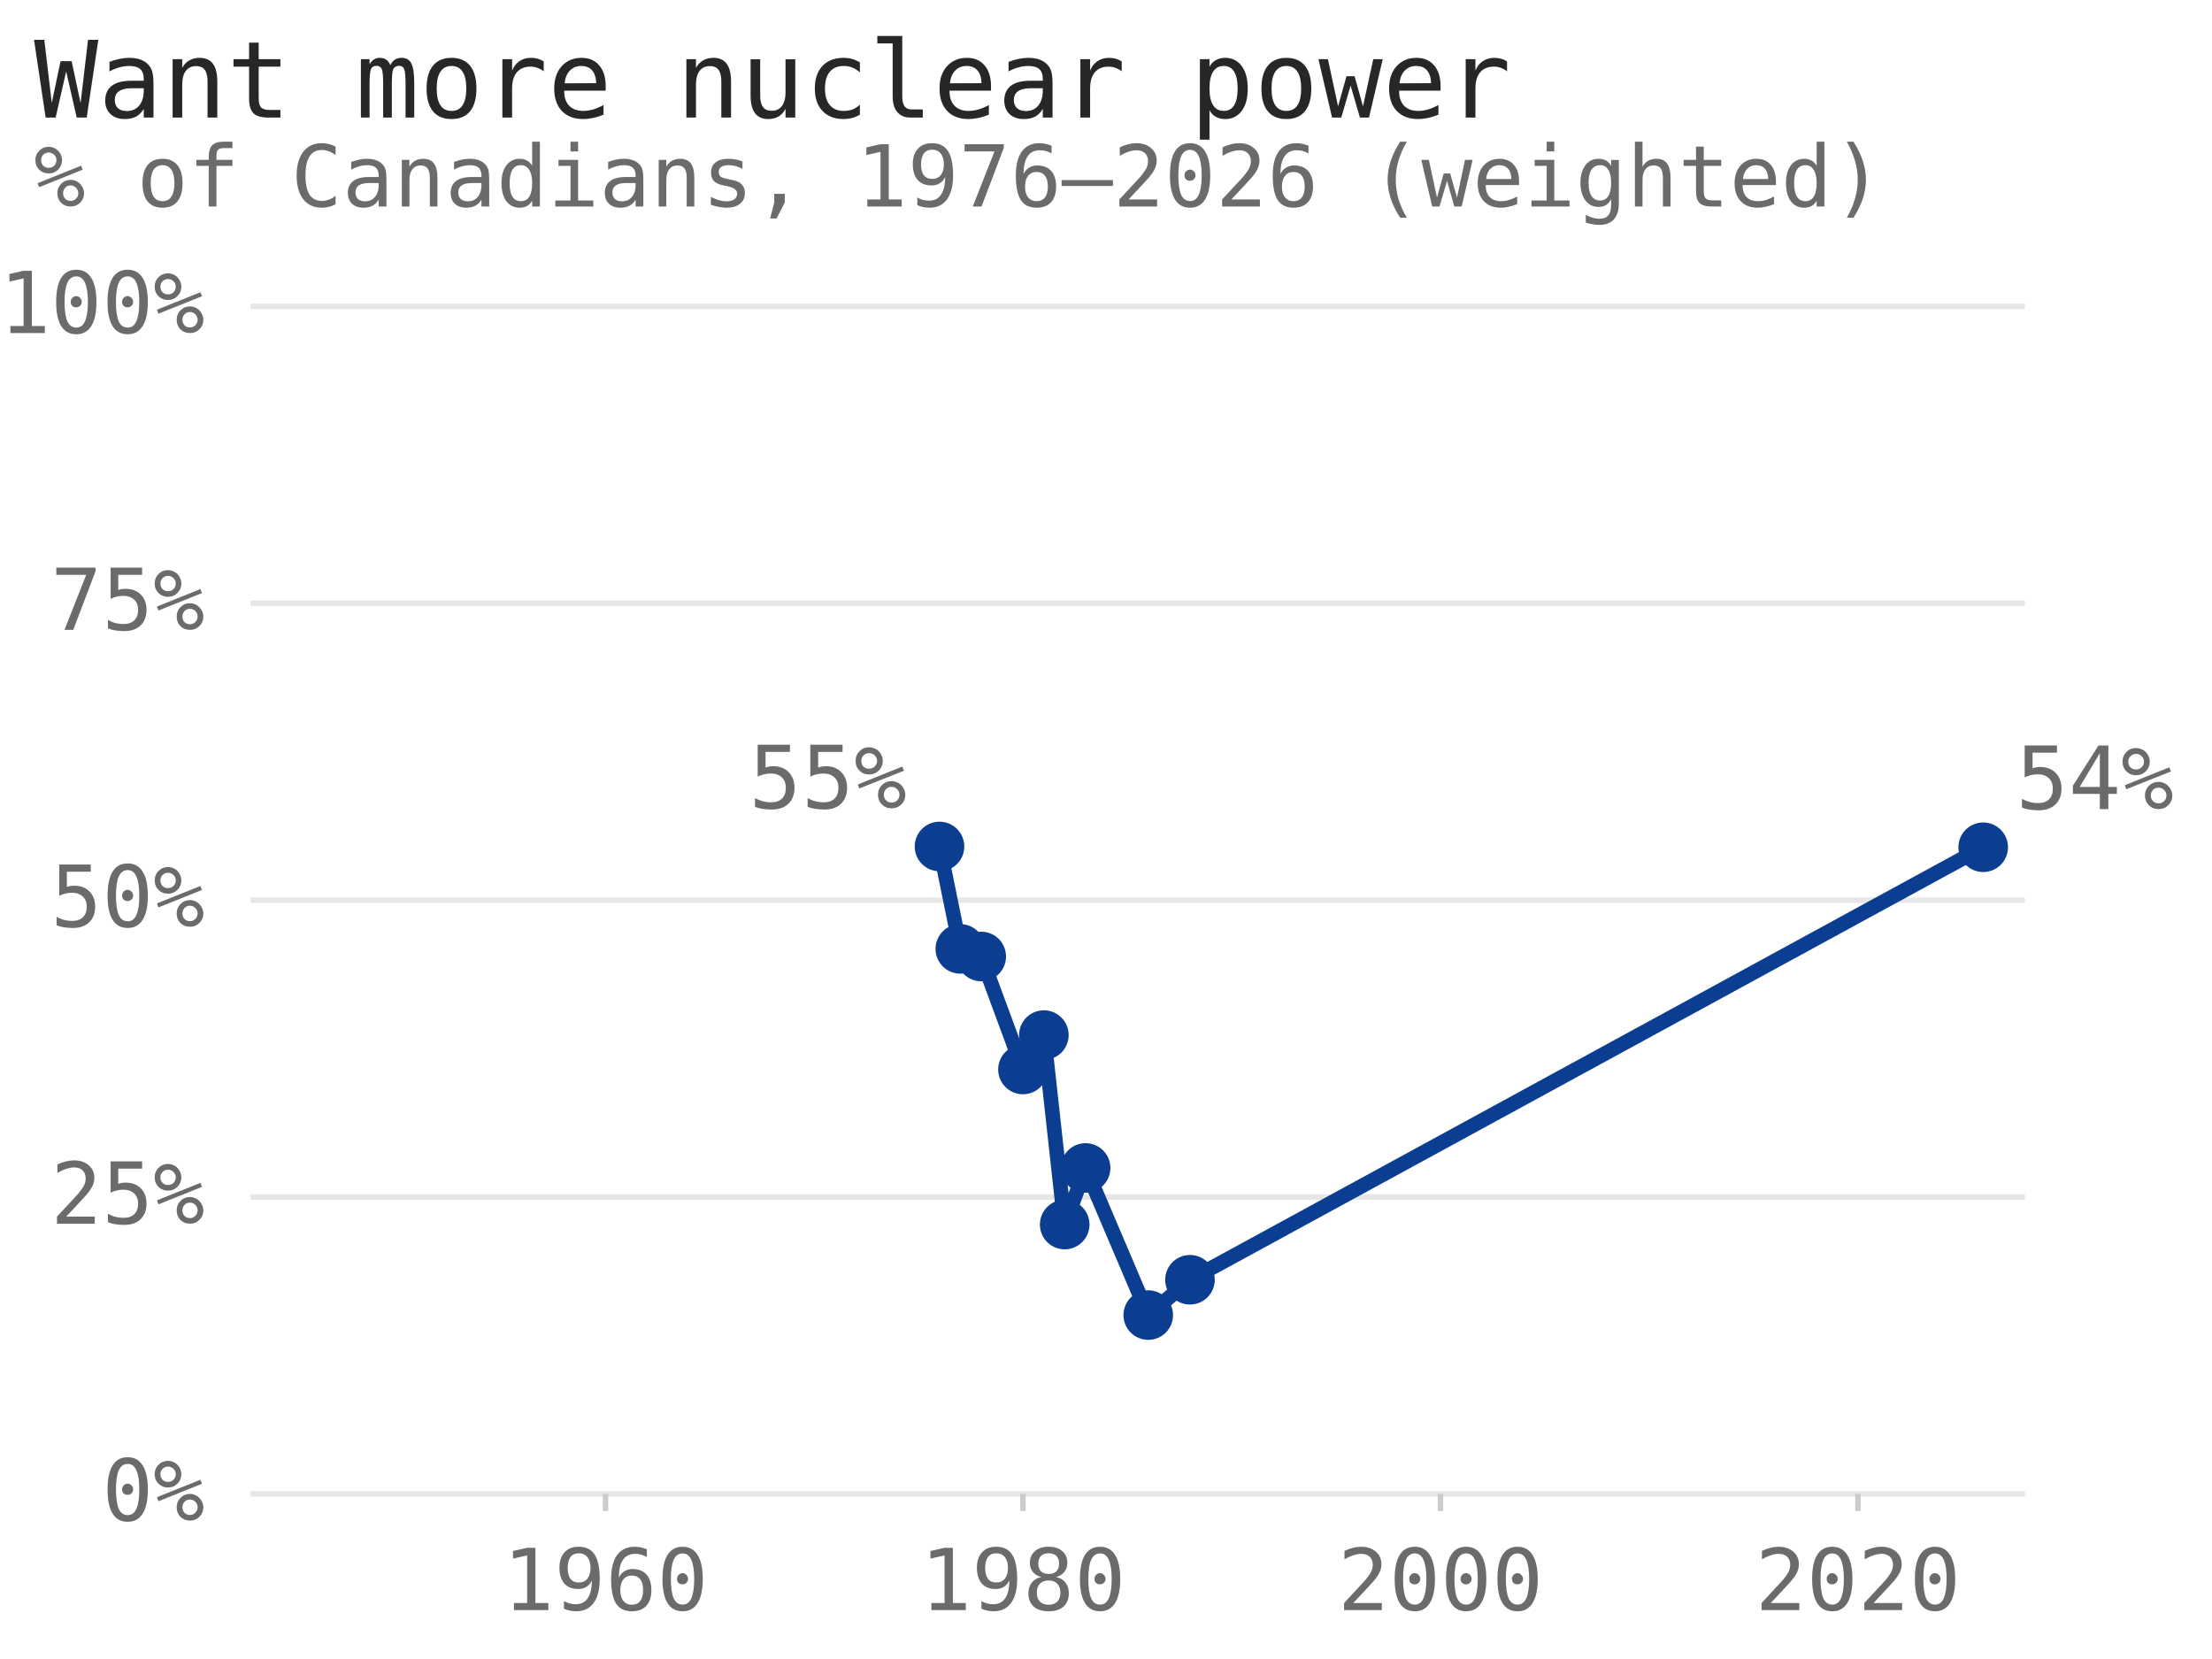
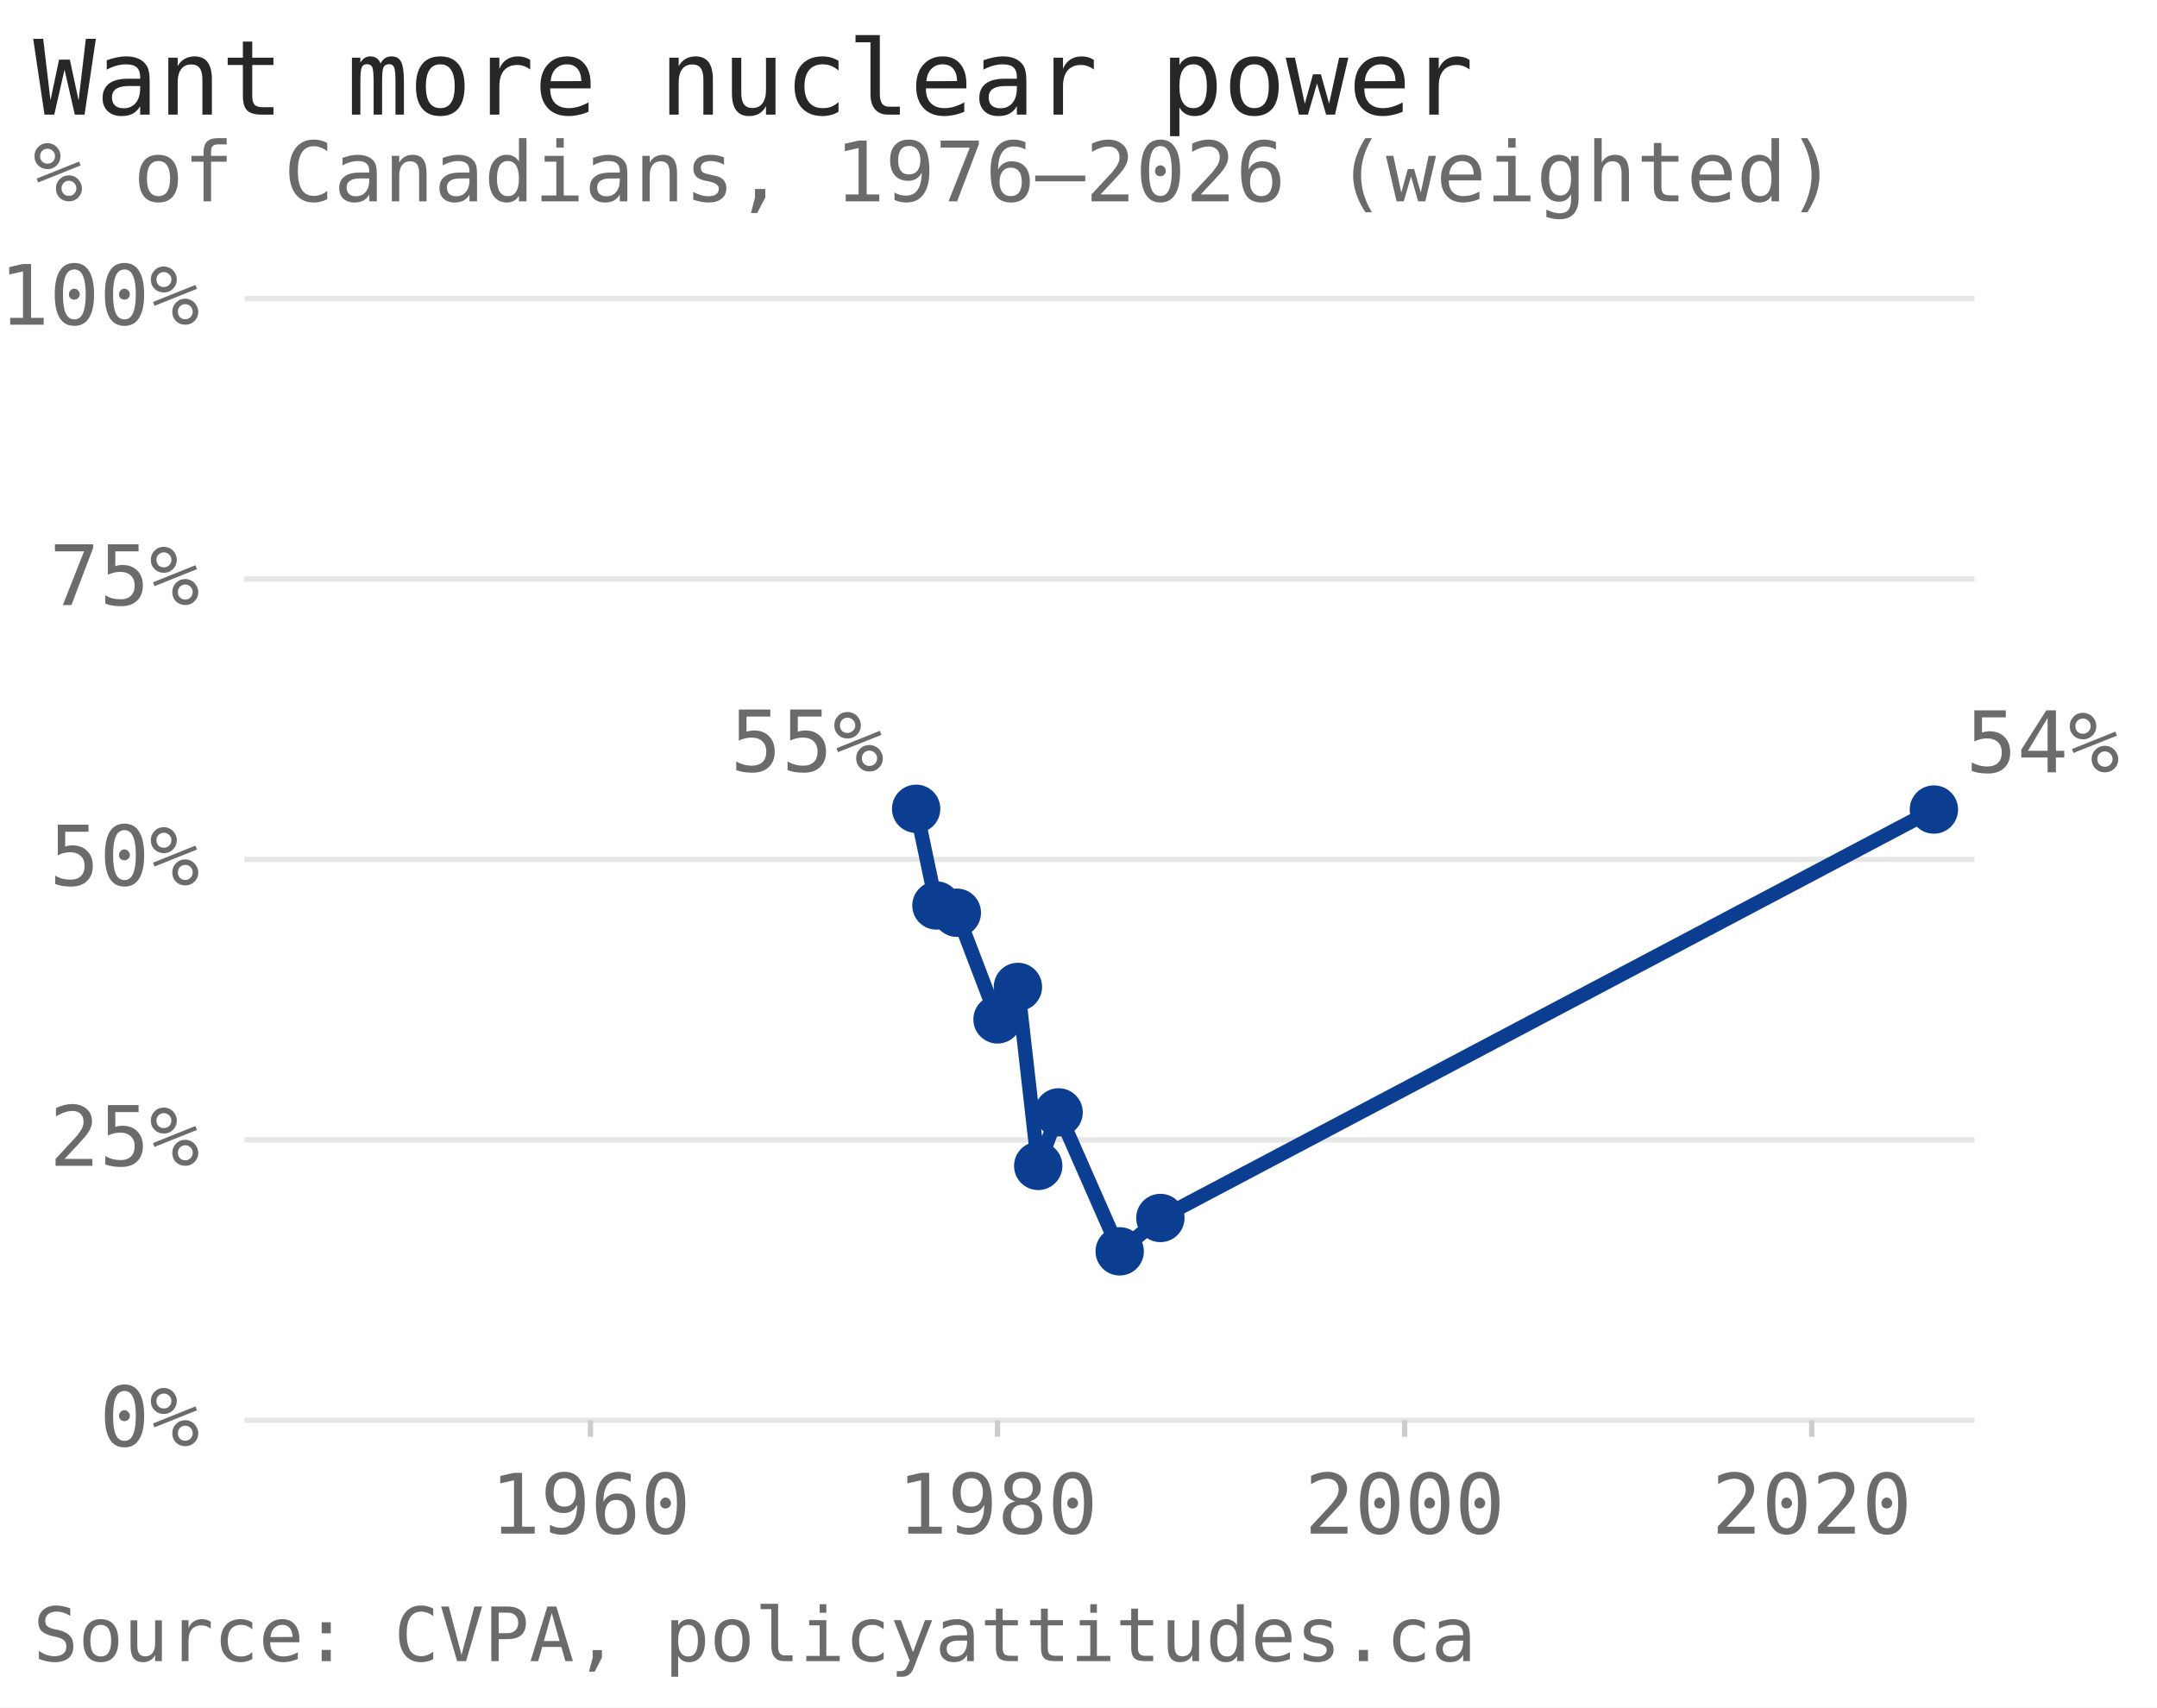
- <svg xmlns="http://www.w3.org/2000/svg" width="259.20pt" height="194.40pt" viewBox="0 0 259.20 194.40">
+ <svg xmlns="http://www.w3.org/2000/svg" width="259.20pt" height="205.20pt" viewBox="0 0 259.20 205.20">
  <g id="want-more-nuclear-power" class="svglite">
    <defs>
      <style type="text/css">
    .svglite line, .svglite polyline, .svglite polygon, .svglite path, .svglite rect, .svglite circle {
      fill: none;
      stroke: #000000;
      stroke-linecap: round;
      stroke-linejoin: round;
      stroke-miterlimit: 10.00;
    }
    .svglite text {
      white-space: pre;
    }
    .svglite g.glyphgroup path {
      fill: inherit;
      stroke: none;
    }
  </style>
    </defs>
    <rect width="100%" height="100%" style="stroke: none; fill: #FFFFFF;" />
    <defs>
-       <clipPath id="want-more-nuclear-power-cpMC4wMHwyNTkuMjB8MC4wMHwxOTQuNDA=">
-         <rect x="0.00" y="0.00" width="259.20" height="194.40" />
+       <clipPath id="want-more-nuclear-power-cpMC4wMHwyNTkuMjB8MC4wMHwyMDUuMjA=">
+         <rect x="0.00" y="0.00" width="259.20" height="205.20" />
      </clipPath>
    </defs>
-     <g clip-path="url(#want-more-nuclear-power-cpMC4wMHwyNTkuMjB8MC4wMHwxOTQuNDA=)">
-       <rect x="0.00" y="-0" width="259.20" height="194.40" style="stroke-width: 1.16; stroke: none; fill: #FFFFFF;" />
-       <polyline points="29.36,175.06 237.28,175.06 " style="stroke-width: 0.64; stroke: #E6E6E6; stroke-linecap: butt;" />
-       <polyline points="29.36,140.27 237.28,140.27 " style="stroke-width: 0.64; stroke: #E6E6E6; stroke-linecap: butt;" />
-       <polyline points="29.36,105.48 237.28,105.48 " style="stroke-width: 0.64; stroke: #E6E6E6; stroke-linecap: butt;" />
-       <polyline points="29.36,70.69 237.28,70.69 " style="stroke-width: 0.64; stroke: #E6E6E6; stroke-linecap: butt;" />
+     <g clip-path="url(#want-more-nuclear-power-cpMC4wMHwyNTkuMjB8MC4wMHwyMDUuMjA=)">
+       <rect x="0.00" y="0.00" width="259.20" height="205.20" style="stroke-width: 1.16; stroke: none; fill: #FFFFFF;" />
+       <polyline points="29.36,170.70 237.28,170.70 " style="stroke-width: 0.64; stroke: #E6E6E6; stroke-linecap: butt;" />
+       <polyline points="29.36,137.00 237.28,137.00 " style="stroke-width: 0.64; stroke: #E6E6E6; stroke-linecap: butt;" />
+       <polyline points="29.36,103.30 237.28,103.30 " style="stroke-width: 0.64; stroke: #E6E6E6; stroke-linecap: butt;" />
+       <polyline points="29.36,69.60 237.28,69.60 " style="stroke-width: 0.64; stroke: #E6E6E6; stroke-linecap: butt;" />
      <polyline points="29.36,35.90 237.28,35.90 " style="stroke-width: 0.64; stroke: #E6E6E6; stroke-linecap: butt;" />
-       <polyline points="110.09,99.19 112.53,111.19 114.98,112.08 119.87,125.32 122.32,121.29 124.76,143.49 127.21,136.86 134.55,154.10 139.44,149.96 232.39,99.28 " style="stroke-width: 1.71; stroke: #0B3D91; stroke-linecap: butt;" />
-       <circle cx="110.09" cy="99.19" r="2.52" style="stroke-width: 0.77; stroke: #0B3D91; fill: #0B3D91;" />
-       <circle cx="112.53" cy="111.19" r="2.52" style="stroke-width: 0.77; stroke: #0B3D91; fill: #0B3D91;" />
-       <circle cx="114.98" cy="112.08" r="2.52" style="stroke-width: 0.77; stroke: #0B3D91; fill: #0B3D91;" />
-       <circle cx="119.87" cy="125.32" r="2.52" style="stroke-width: 0.77; stroke: #0B3D91; fill: #0B3D91;" />
-       <circle cx="122.32" cy="121.29" r="2.52" style="stroke-width: 0.77; stroke: #0B3D91; fill: #0B3D91;" />
-       <circle cx="124.76" cy="143.49" r="2.52" style="stroke-width: 0.77; stroke: #0B3D91; fill: #0B3D91;" />
-       <circle cx="127.21" cy="136.86" r="2.52" style="stroke-width: 0.77; stroke: #0B3D91; fill: #0B3D91;" />
-       <circle cx="134.55" cy="154.10" r="2.52" style="stroke-width: 0.77; stroke: #0B3D91; fill: #0B3D91;" />
-       <circle cx="139.44" cy="149.96" r="2.52" style="stroke-width: 0.77; stroke: #0B3D91; fill: #0B3D91;" />
-       <circle cx="232.39" cy="99.28" r="2.52" style="stroke-width: 0.77; stroke: #0B3D91; fill: #0B3D91;" />
-       <text x="106.25" y="94.72" text-anchor="end" style="font-size: 10.24px;fill: #6B6B6B; font-family: &quot;Inconsolata&quot;;">55%</text>
-       <text x="236.22" y="94.81" style="font-size: 10.24px;fill: #6B6B6B; font-family: &quot;Inconsolata&quot;;">54%</text>
-       <text x="23.99" y="178.18" text-anchor="end" style="font-size: 10.00px;fill: #6B6B6B; font-family: &quot;Inconsolata&quot;;">0%</text>
-       <text x="23.99" y="143.39" text-anchor="end" style="font-size: 10.00px;fill: #6B6B6B; font-family: &quot;Inconsolata&quot;;">25%</text>
-       <text x="23.99" y="108.60" text-anchor="end" style="font-size: 10.00px;fill: #6B6B6B; font-family: &quot;Inconsolata&quot;;">50%</text>
-       <text x="23.99" y="73.81" text-anchor="end" style="font-size: 10.00px;fill: #6B6B6B; font-family: &quot;Inconsolata&quot;;">75%</text>
+       <polyline points="110.09,97.21 112.53,108.83 114.98,109.70 119.87,122.52 122.32,118.62 124.76,140.13 127.21,133.70 134.55,150.40 139.44,146.39 232.39,97.30 " style="stroke-width: 1.71; stroke: #0B3D91; stroke-linecap: butt;" />
+       <circle cx="110.09" cy="97.21" r="2.52" style="stroke-width: 0.77; stroke: #0B3D91; fill: #0B3D91;" />
+       <circle cx="112.53" cy="108.83" r="2.52" style="stroke-width: 0.77; stroke: #0B3D91; fill: #0B3D91;" />
+       <circle cx="114.98" cy="109.70" r="2.52" style="stroke-width: 0.77; stroke: #0B3D91; fill: #0B3D91;" />
+       <circle cx="119.87" cy="122.52" r="2.52" style="stroke-width: 0.77; stroke: #0B3D91; fill: #0B3D91;" />
+       <circle cx="122.32" cy="118.62" r="2.52" style="stroke-width: 0.77; stroke: #0B3D91; fill: #0B3D91;" />
+       <circle cx="124.76" cy="140.13" r="2.52" style="stroke-width: 0.77; stroke: #0B3D91; fill: #0B3D91;" />
+       <circle cx="127.21" cy="133.70" r="2.52" style="stroke-width: 0.77; stroke: #0B3D91; fill: #0B3D91;" />
+       <circle cx="134.55" cy="150.40" r="2.52" style="stroke-width: 0.77; stroke: #0B3D91; fill: #0B3D91;" />
+       <circle cx="139.44" cy="146.39" r="2.52" style="stroke-width: 0.77; stroke: #0B3D91; fill: #0B3D91;" />
+       <circle cx="232.39" cy="97.30" r="2.52" style="stroke-width: 0.77; stroke: #0B3D91; fill: #0B3D91;" />
+       <text x="106.25" y="92.73" text-anchor="end" style="font-size: 10.24px;fill: #6B6B6B; font-family: &quot;Inconsolata&quot;;">55%</text>
+       <text x="236.22" y="92.83" style="font-size: 10.24px;fill: #6B6B6B; font-family: &quot;Inconsolata&quot;;">54%</text>
+       <text x="23.99" y="173.82" text-anchor="end" style="font-size: 10.00px;fill: #6B6B6B; font-family: &quot;Inconsolata&quot;;">0%</text>
+       <text x="23.99" y="140.12" text-anchor="end" style="font-size: 10.00px;fill: #6B6B6B; font-family: &quot;Inconsolata&quot;;">25%</text>
+       <text x="23.99" y="106.42" text-anchor="end" style="font-size: 10.00px;fill: #6B6B6B; font-family: &quot;Inconsolata&quot;;">50%</text>
+       <text x="23.99" y="72.72" text-anchor="end" style="font-size: 10.00px;fill: #6B6B6B; font-family: &quot;Inconsolata&quot;;">75%</text>
      <text x="23.99" y="39.03" text-anchor="end" style="font-size: 10.00px;fill: #6B6B6B; font-family: &quot;Inconsolata&quot;;">100%</text>
-       <polyline points="70.95,177.05 70.95,175.06 " style="stroke-width: 0.64; stroke: #CCCCCC; stroke-linecap: butt;" />
-       <polyline points="119.87,177.05 119.87,175.06 " style="stroke-width: 0.64; stroke: #CCCCCC; stroke-linecap: butt;" />
-       <polyline points="168.79,177.05 168.79,175.06 " style="stroke-width: 0.64; stroke: #CCCCCC; stroke-linecap: butt;" />
-       <polyline points="217.71,177.05 217.71,175.06 " style="stroke-width: 0.64; stroke: #CCCCCC; stroke-linecap: butt;" />
-       <text x="70.95" y="188.67" text-anchor="middle" style="font-size: 10.00px;fill: #6B6B6B; font-family: &quot;Inconsolata&quot;;">1960</text>
-       <text x="119.87" y="188.67" text-anchor="middle" style="font-size: 10.00px;fill: #6B6B6B; font-family: &quot;Inconsolata&quot;;">1980</text>
-       <text x="168.79" y="188.67" text-anchor="middle" style="font-size: 10.00px;fill: #6B6B6B; font-family: &quot;Inconsolata&quot;;">2000</text>
-       <text x="217.71" y="188.67" text-anchor="middle" style="font-size: 10.00px;fill: #6B6B6B; font-family: &quot;Inconsolata&quot;;">2020</text>
+       <polyline points="70.95,172.69 70.95,170.70 " style="stroke-width: 0.64; stroke: #CCCCCC; stroke-linecap: butt;" />
+       <polyline points="119.87,172.69 119.87,170.70 " style="stroke-width: 0.64; stroke: #CCCCCC; stroke-linecap: butt;" />
+       <polyline points="168.79,172.69 168.79,170.70 " style="stroke-width: 0.64; stroke: #CCCCCC; stroke-linecap: butt;" />
+       <polyline points="217.71,172.69 217.71,170.70 " style="stroke-width: 0.64; stroke: #CCCCCC; stroke-linecap: butt;" />
+       <text x="70.95" y="184.32" text-anchor="middle" style="font-size: 10.00px;fill: #6B6B6B; font-family: &quot;Inconsolata&quot;;">1960</text>
+       <text x="119.87" y="184.32" text-anchor="middle" style="font-size: 10.00px;fill: #6B6B6B; font-family: &quot;Inconsolata&quot;;">1980</text>
+       <text x="168.79" y="184.32" text-anchor="middle" style="font-size: 10.00px;fill: #6B6B6B; font-family: &quot;Inconsolata&quot;;">2000</text>
+       <text x="217.71" y="184.32" text-anchor="middle" style="font-size: 10.00px;fill: #6B6B6B; font-family: &quot;Inconsolata&quot;;">2020</text>
      <text x="3.99" y="24.20" style="font-size: 10.00px;fill: #6B6B6B; font-family: &quot;Inconsolata&quot;;">% of Canadians, 1976–2026 (weighted)</text>
      <text x="3.99" y="13.78" style="font-size: 12.50px; font-weight: 500;fill: #272727; font-family: &quot;Inconsolata&quot;;">Want more nuclear power</text>
+       <text x="3.99" y="199.65" style="font-size: 9.00px;fill: #6B6B6B; font-family: &quot;Inconsolata&quot;;">Source: CVPA, policyattitudes.ca</text>
    </g>
  </g>
</svg>
